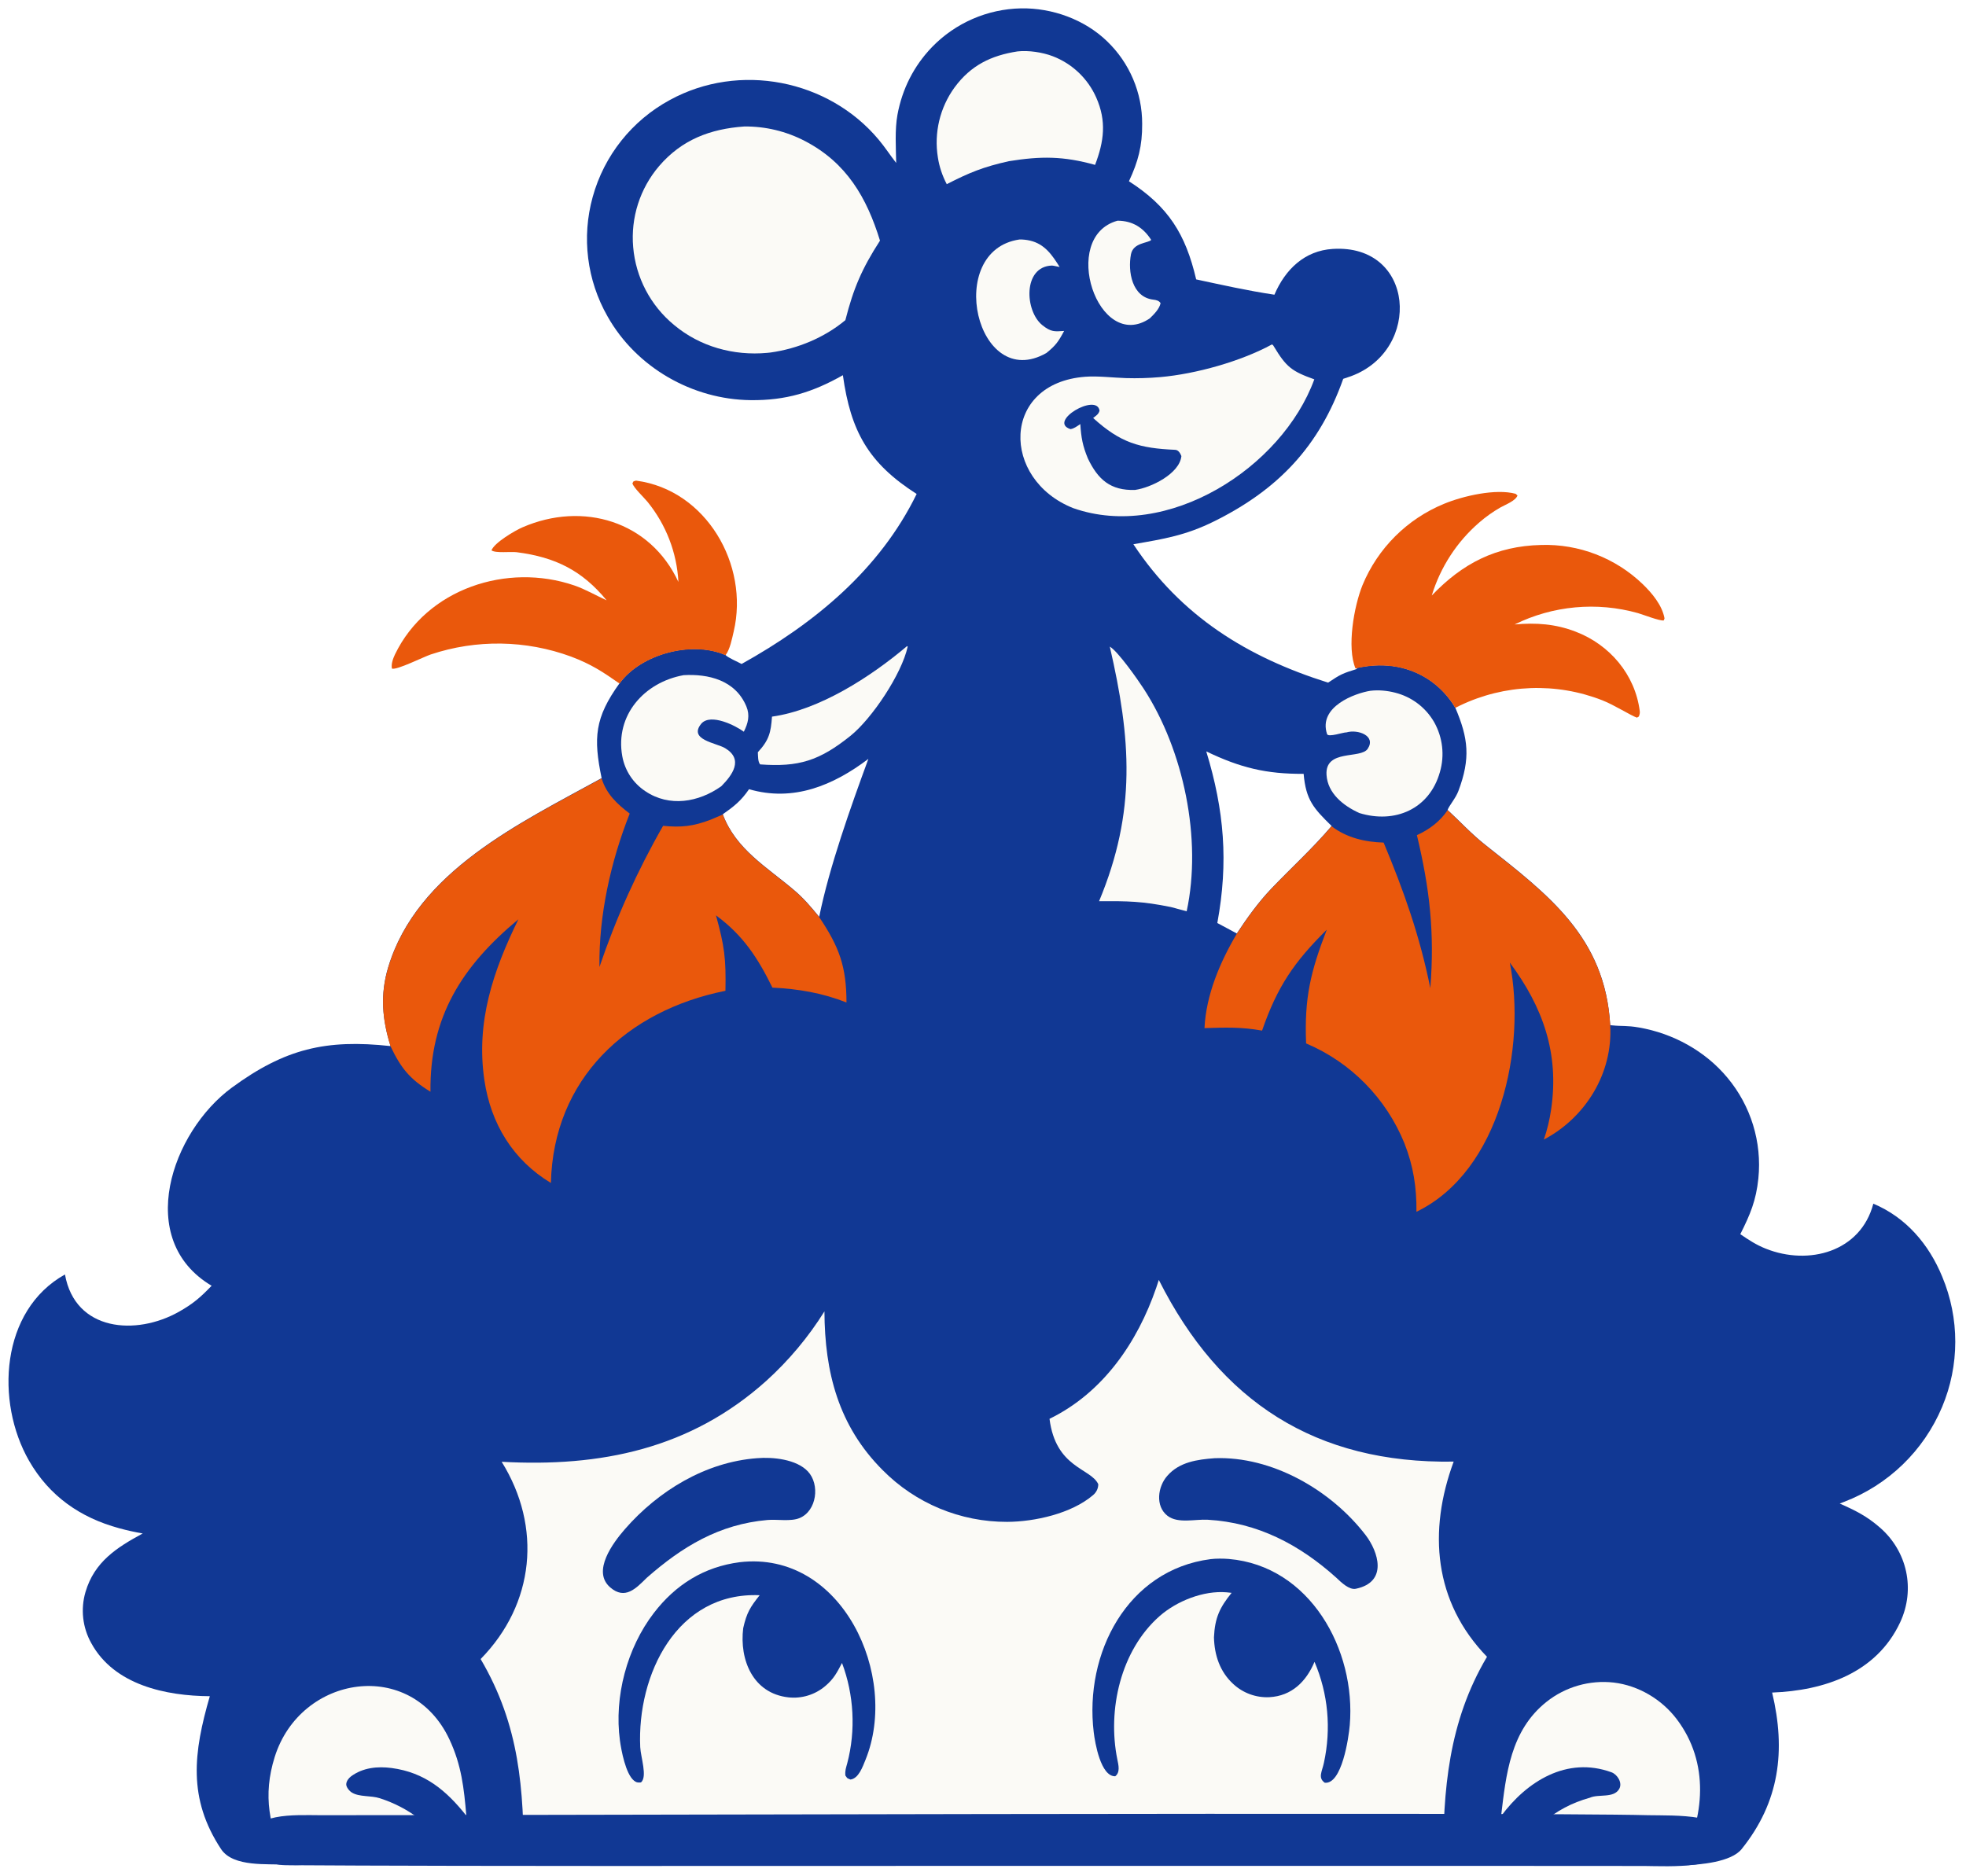
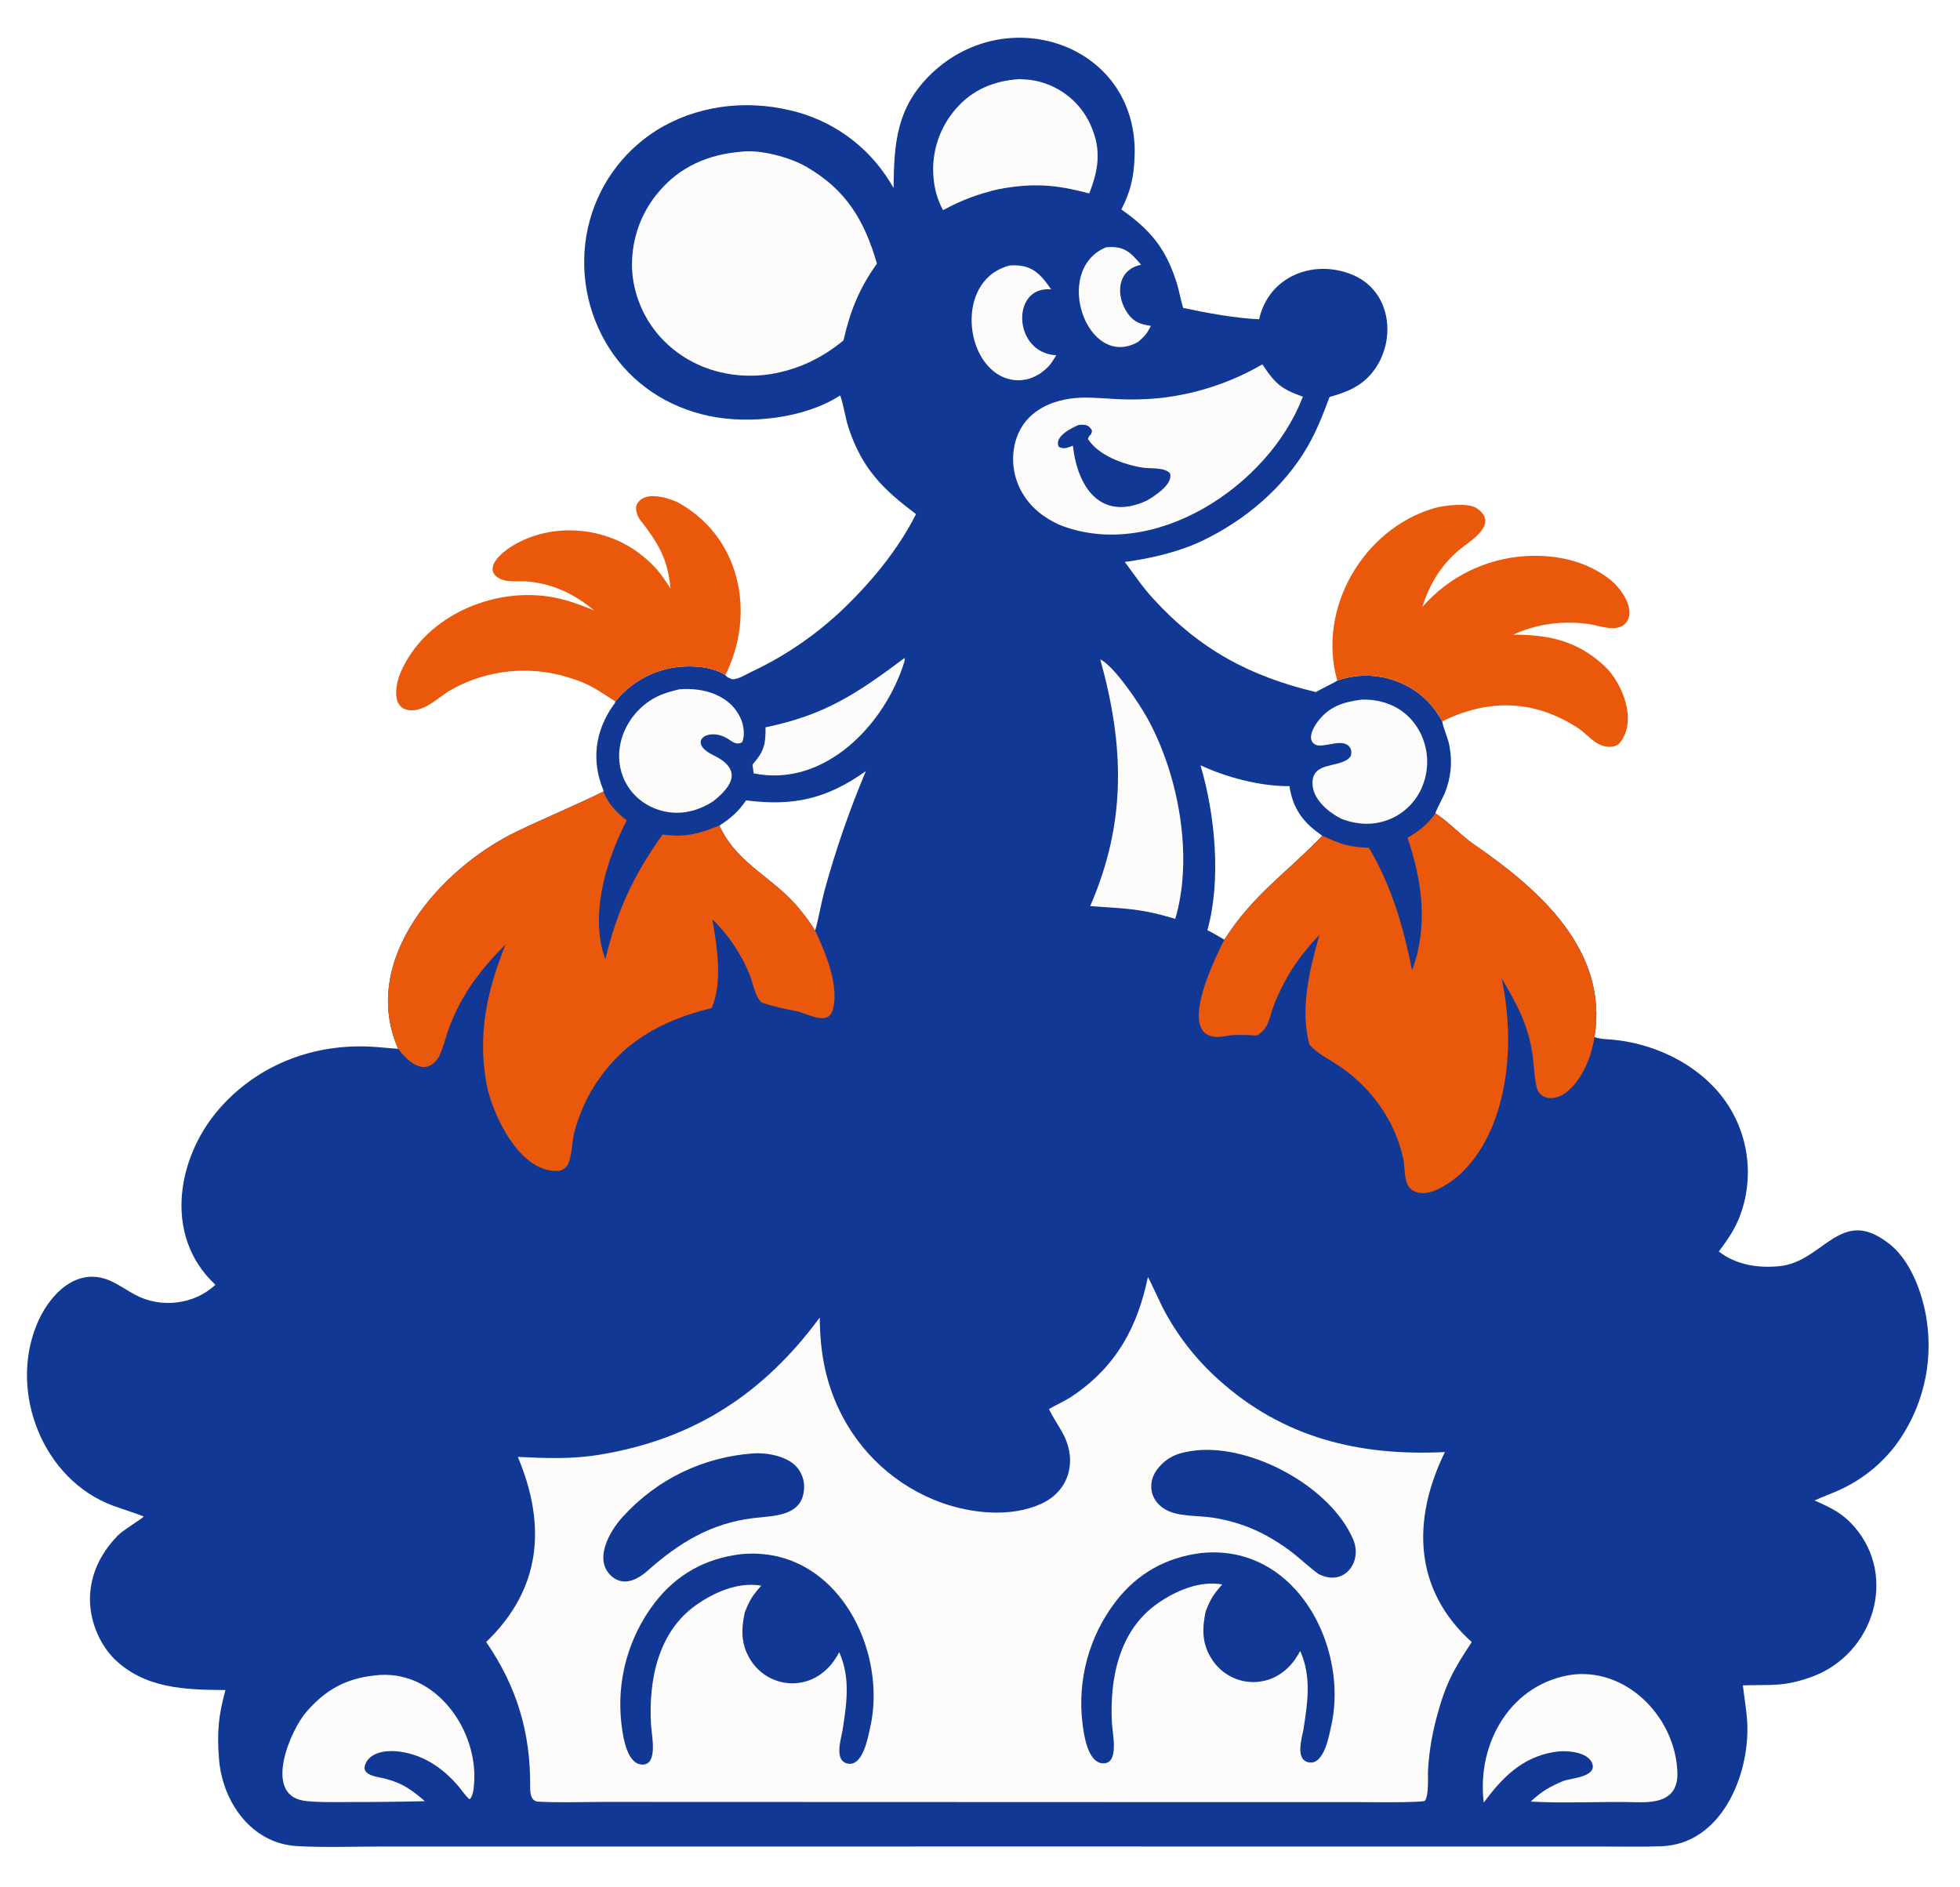
- <svg xmlns="http://www.w3.org/2000/svg" width="697" height="665" viewBox="27 76 697 665">
-   <path fill="#113894" transform="scale(0.999678 0.999678)" d="M344.83 133.82C344.74 128.46 344.32 122.02 345.28 116.75C346.96 107.63 351.06 99.45 357.53 92.73C365.83 84.16 377.18 79.22 389.12 78.99C400.17 78.8 411.63 82.93 419.62 90.66C427.6 98.32 432.1 108.91 432.07 119.98C432.12 127.77 430.67 133.29 427.38 140.32C441.33 149.29 447.46 159.01 451.22 175.13C460.82 177.18 469.17 179.08 478.97 180.56C482.82 171.57 489.67 164.94 499.65 164.32C528.8 162.49 531.4 200.16 506.12 209.47C505.21 209.8 504.29 210.11 503.37 210.4C494.92 234.23 480.45 249.61 457.6 260.94C447.47 265.96 439.87 267.17 428.95 269.07C445.84 294.6 469.27 309.12 498.01 318.16C502.49 315.17 503.09 314.9 508.26 313.3C507.92 312.99 508.11 313.05 507.73 313.04C516.57 310.99 525.38 311.8 533.19 316.72C537.26 319.32 540.66 322.86 543.11 327.02C547.76 337.93 548.57 345.01 544.21 356.61C543.24 359.18 541.03 361.64 540.38 363.31C544.91 367.49 548.76 371.73 553.66 375.62C576.14 393.41 596.28 408.4 598.06 439.66L598.77 439.73C602.35 440.1 603.94 439.73 608.28 440.49C620.39 442.59 631.77 448.83 639.64 458.31C647.94 468.26 651.9 481.12 650.6 494.02C649.8 501.85 647.69 506.87 644.19 513.8C647.25 515.87 649.77 517.56 653.21 518.93C668.44 525.02 686.88 520.09 691.37 502.98C702.96 507.83 711.08 517.38 715.8 528.87C721.99 543.66 721.97 560.34 715.75 575.11C709.23 590.6 696.69 602.74 680.99 608.75C680.48 608.95 679.96 609.15 679.45 609.34C685.06 611.82 689.09 613.83 693.71 617.86C703.42 626.31 706.34 639.77 700.88 651.48C692.44 669.52 673.93 675.68 655.48 676.39C660.39 696.95 658.11 715.21 644.65 731.92C640.97 736.48 630.19 737.52 623.19 737.7C608.23 738.08 592.65 736.78 577.67 737.01C572.82 737.09 567.73 737.08 562.91 736.9C560.67 736.49 541.72 736.76 538.82 736.93C528.92 737.23 517.79 737.01 507.8 737.01L451.22 737.01L392.11 737.02C381.33 737.02 369.86 737.22 359.18 736.91C357.42 736.6 355.37 736.82 353.55 736.91C348.39 737.2 341.83 737.01 336.57 737.01L305.03 737.02L212.8 736.97C207.04 736.33 194.62 736.78 188.66 736.92C174.77 737.58 159.96 736.63 145.97 737.02C140.86 737.16 132.61 737.9 127.56 737.47C122.45 736.96 109.74 738.5 105.41 731.92C93.56 713.94 95.62 697.67 101.42 677.68C85.88 677.58 67.519 673.75 59.39 658.88C56.29 653.36 55.54 646.8 57.33 640.71C60.49 629.99 68.44 624.92 77.62 619.96C74.82 619.47 72.05 618.86 69.31 618.11C55.48 614.36 44.5 606.7 37.31 594.17C25.33 573.27 27.14 540.84 50.05 528.09C53.66 548.34 75.31 549.85 90.42 541.34C95.45 538.51 98.07 536.24 102.06 532.09C74.56 515.76 87.84 477.49 109.25 461.8C128.04 448.02 142.61 444.58 165.52 447.08C162.55 437.64 161.78 428.75 164.67 419.14C174.91 385.01 211.62 367.89 240.37 352.03C237.42 337.75 237.9 330.63 246.72 318.39C254.35 307.91 272.45 303.14 284.3 308.35C285.09 309.29 288.62 310.77 290.01 311.54C315.73 297.22 338.94 278.21 352.09 251.24C334.94 240.27 328.7 228.97 325.93 209.11C315.17 215.2 305.73 218.09 293.24 217.96C272.57 217.75 252.66 206.37 242.47 188.26C235.14 175.41 233.24 160.17 237.2 145.9C241.25 131.18 251.15 118.76 264.59 111.48C289.16 98.04 320.77 104.21 338.62 125.56C340.89 128.27 342.69 131.08 344.83 133.82ZM458.72 403.43C461.11 404.65 463.3 405.92 465.63 407.14C469.26 401.62 473.3 396.01 477.86 391.23C485.1 383.65 492.43 377.03 499.25 369.01C492.93 362.79 490.14 359.87 489.33 350.51C476.12 350.6 466.87 348.36 454.8 342.55C461.18 363.49 462.71 381.78 458.72 403.43ZM283.34 364.85C287.97 377.31 299.13 383.64 308.71 391.82C312.23 394.82 314.61 397.72 317.53 401.23C321.11 383.54 328.75 362.16 334.97 345.21C322.56 354.6 308.4 360.55 292.65 355.96C289.82 360.08 287.4 362 283.34 364.85Z" />
-   <path fill="#FBFAF6" transform="scale(0.999678 0.999678)" d="M399.21 579.29C418.13 570.08 430.39 552.21 437.08 532.73C437.38 531.83 437.68 530.93 437.97 530.02C459.73 573.29 493.67 595.24 542.54 594.47C533.45 619.08 535.45 644.21 554.36 663.7C540.69 686.75 538.75 710.94 538.82 737.02C528.92 737.32 517.79 737.1 507.8 737.1L451.22 737.1L392.11 737.11C381.33 737.11 369.86 737.31 359.18 737C357.42 736.69 355.37 736.91 353.55 737C348.39 737.29 341.83 737.1 336.57 737.1L305.03 737.11L212.8 737.06C212.73 710.53 211.37 688.18 197.46 664.5C216.64 644.97 219.29 617.63 204.92 594.53C239.93 596.46 271.83 590.03 298.81 565.79C306.77 558.57 313.71 550.29 319.39 541.18C319.48 562.7 324.33 581.79 340.05 597.5C351.71 609.29 367.61 615.9 384.2 615.84C393.84 615.8 406.97 612.94 414.66 606.35C415.8 605.38 416.51 604.02 416.5 602.48C413.83 596.72 401.43 596.83 399.21 579.29Z" />
-   <path fill="#113894" transform="scale(0.999678 0.999678)" d="M456.34 629.06C458.22 628.82 460.93 628.84 462.8 629C491.61 631.46 507.96 661.24 505.69 687.96C505.31 692.42 502.89 709.04 496.82 708.37C494.33 706.61 495.84 704.5 496.52 701.32C499.16 689.16 498.03 676.83 493.19 665.49C490.27 672.45 485.11 677.61 477.16 678.03C472.46 678.25 467.87 676.58 464.41 673.39C459.62 669.01 457.69 663.13 457.53 656.8C457.84 649.91 459.56 646.23 463.79 641.02C463.19 640.94 462.59 640.87 461.99 640.83C453.79 640.14 444.32 643.94 438.27 649.25C424.42 661.43 419.69 682.5 423.26 700.1C423.67 702.12 424.34 704.68 422.51 706.08C417.39 706.18 415.36 694.35 414.89 690.47C411.5 662.5 426.76 632.88 456.34 629.06Z" />
-   <path fill="#113894" transform="scale(0.999678 0.999678)" d="M289.33 630.15C325.66 625.86 346.06 670.52 333.94 700.27C332.94 702.71 331.51 706.88 328.61 707.24C327.17 706.6 327.74 707.06 326.81 705.81C326.66 703.97 327.03 703.17 327.49 701.42C330.55 689.77 329.85 677.11 325.62 665.89C323.81 669.31 322.74 671.51 319.66 674.1C316.05 677.16 311.32 678.61 306.61 678.09C294.02 676.68 289.2 664.79 290.58 653.54C291.81 648.1 293.02 646.13 296.42 641.86C267 640.63 252.9 670.09 254.06 695.75C254.23 699.31 256.68 706.26 254.33 708.26C253.33 708.35 252.73 708.34 251.88 707.66C248.87 705.26 247.33 696.83 246.86 693.38C244.76 677.88 249.36 660.57 258.88 648.17C266.61 638.1 276.69 631.78 289.33 630.15Z" />
-   <path fill="#113894" transform="scale(0.999678 0.999678)" d="M457.76 593.26C478.04 592.49 499 604.5 511.29 620.5C515.84 626.43 519.32 637.19 507.84 639.57C505.47 640.06 502.61 637.26 500.91 635.64C487.84 623.89 473.01 616.1 455.35 615.09C450.81 614.83 444.76 616.55 441.05 613.69C436.63 610.27 437.6 603.3 440.99 599.5C445.27 594.59 451.63 593.72 457.76 593.26Z" />
-   <path fill="#113894" transform="scale(0.999678 0.999678)" d="M295.43 593.26C301.09 592.77 309.43 593.63 313.5 597.93C317.87 602.55 316.68 611.96 310.58 614.49C307.43 615.8 302.65 614.87 299.16 615.18C282.08 616.68 268.97 624.6 256.37 635.69C252.53 639.47 248.66 643.63 243.4 639.07C236.81 633.37 244.45 623.22 248.64 618.41C260.51 604.8 277.24 594.62 295.43 593.26Z" />
-   <path fill="#EA580C" transform="scale(0.999678 0.999678)" d="M165.52 447.18C162.55 437.73 161.78 428.84 164.67 419.23C174.91 385.11 211.62 367.98 240.37 352.13C242.07 357.68 245.86 361.21 250.33 364.61C243.6 381.57 239.34 400.75 239.6 419.02C245.48 401.65 253.04 384.89 262.17 368.95C268.6 369.59 272.92 369.11 279 366.79C279.65 366.55 283.09 365 283.34 364.94C287.97 377.4 299.13 383.74 308.71 391.91C312.23 394.91 314.61 397.81 317.53 401.32C324.66 411.96 327.17 418.83 327.21 431.61C318.57 428.21 310.17 426.8 300.94 426.34C295.73 415.77 290.61 407.85 280.92 400.7C283.95 411.68 284.51 416.08 284.28 427.47C249.35 434.46 223.26 458.66 222.38 495.63C208.96 487.53 201.1 474.67 198.8 459.23C195.72 438.51 201.92 420.37 210.85 402.11C190.88 418.7 179.35 436.73 179.67 463.27C172.33 458.78 169.23 454.94 165.52 447.18Z" />
-   <path fill="#EA580C" transform="scale(0.999678 0.999678)" d="M540.38 363.4C544.91 367.58 548.76 371.82 553.66 375.71C576.14 393.5 596.28 408.49 598.06 439.75C599.02 456.69 589.34 472.42 574.52 480.24C575.72 476.77 576.58 473.19 577.1 469.56C580.05 449.58 574.16 433.24 562.45 417.46C568.36 447.45 559.18 491.43 529.34 505.85C529.43 497.22 528.25 489.63 525.08 481.57C518.61 465.61 506.08 452.84 490.21 446.13C489.54 429.99 491.8 420.65 497.54 405.79C486.01 417.19 480 425.93 474.59 441.59C467.11 440.25 461.65 440.49 454.17 440.7C454.73 428.89 459.69 417.27 465.63 407.23C469.26 401.71 473.3 396.1 477.86 391.32C485.1 383.75 492.43 377.12 499.25 369.1C504.58 373.2 511.11 374.7 517.7 374.9C524.91 392.16 530.53 408.06 534.26 426.53C535.81 406.84 534.06 391.32 529.5 372.26C533.72 370.39 537.83 367.3 540.38 363.4Z" />
-   <path fill="#FBFAF6" transform="scale(0.999678 0.999678)" d="M559.35 720.22C561.12 705.42 562.63 689.86 575.5 679.65C582.21 674.33 590.78 671.88 599.3 672.84C608.1 673.89 616.3 678.78 621.63 685.8C633.36 701.24 631.62 720.83 622.82 737.05C607.86 737.43 592.65 736.87 577.67 737.1C572.82 737.18 567.73 737.17 562.91 736.99C569.42 725.3 577.92 717.28 590.84 713.69C593.98 712.29 599.26 713.96 601.23 710.6C602.54 708.38 600.52 705.4 598.52 704.67C582.65 698.88 568.4 707.95 559.35 720.22Z" />
-   <path fill="#FBFAF6" transform="scale(0.999678 0.999678)" d="M128.7 736.81C122.4 724.28 120.16 712.82 124.43 699.24C133.58 670.08 172.85 663.95 186.43 693.08C190.66 702.13 191.55 710.25 192.39 720.06C185.3 711.13 177.68 704.71 165.87 703.15C160.9 702.5 155.7 703 151.5 706.11C150.66 706.73 149.86 707.8 149.8 708.87C149.75 709.93 150.9 711.3 151.77 711.84C154.44 713.5 158.49 712.83 161.72 713.88C171.8 717.13 180.12 723.44 186.06 732.18C186.79 733.26 188.52 735.39 188.82 736.51C174.93 737.17 159.78 736.42 145.8 736.81C140.69 736.95 134.13 736.6 128.7 736.81Z" />
-   <path fill="#FBFAF6" transform="scale(0.999678 0.999678)" d="M290.95 120.89C298.46 120.81 305.86 122.59 312.53 126.08C327.23 133.76 334.4 146.12 339.09 161.38C332.68 171.32 329.7 178.25 326.81 189.59C319.35 195.8 309.85 199.73 300.3 201.06C299.89 201.11 299.48 201.15 299.07 201.19C287.17 202.28 275.23 198.99 266.03 191.27C257.69 184.39 252.47 174.43 251.56 163.68C250.65 153.25 253.95 142.9 260.74 134.95C268.79 125.56 278.91 121.74 290.95 120.89Z" />
-   <path fill="#FBFAF6" transform="scale(0.999678 0.999678)" d="M478.11 198.19C478.58 198.53 478.46 198.38 478.76 198.89C483.22 206.3 485.17 207.73 493.12 210.58C481.61 242.06 440.95 267.97 407.64 256.27C381.94 246.11 382 211.91 411.9 209.66C416.31 209.32 421.77 210 426.27 210.14C430.36 210.26 434.46 210.14 438.53 209.78C451.13 208.67 467.09 204.2 478.11 198.19Z" />
-   <path fill="#113894" transform="scale(0.999678 0.999678)" d="M410.13 226.44C409 227.19 407.98 228.03 406.65 228.24C398.39 225.57 416.01 215.21 416.95 221.69C416.59 222.99 415.77 223.42 414.68 224.29C424.43 233.15 431.18 235.02 443.79 235.58C444.92 235.63 445.61 236.83 445.98 237.8C445.35 244.05 435.19 249.03 429.53 249.81C420.81 250.09 416.36 246.08 412.81 238.63C410.97 234.19 410.44 231.3 410.13 226.44Z" />
-   <path fill="#FBFAF6" transform="scale(0.999678 0.999678)" d="M387.85 94.26C391.8 93.83 396.67 94.56 400.37 95.97C407.24 98.6 412.78 103.87 415.76 110.58C419.51 119.02 418.53 126.2 415.37 134.51C404.07 131.36 396.15 131.38 384.79 133.2C375.73 135.22 370.82 137.23 362.77 141.35C361.21 138.4 360.13 135.19 359.62 131.87C358.2 123.11 360.35 114.15 365.56 107C371.32 99.19 378.5 95.71 387.85 94.26Z" />
-   <path fill="#FBFAF6" transform="scale(0.999678 0.999678)" d="M420.59 305.38C423.51 307.09 430.51 317.08 432.59 320.29C446.79 342.12 453.36 373.69 447.85 399.27L442.26 397.76C431.99 395.68 427.08 395.64 416.79 395.68C430.09 363.77 428.12 338.05 420.59 305.38Z" />
-   <path fill="#FBFAF6" transform="scale(0.999678 0.999678)" d="M269.44 315.51C278.14 315.01 287.79 317.21 291.7 326.59C293.03 329.8 292.31 332.56 290.8 335.57C287.89 333.41 279.14 328.98 275.78 332.64C270.91 338.45 281.06 339.52 284.18 341.41C290.81 345.42 286.73 350.94 282.81 354.91C274.81 360.59 264.4 362.44 255.84 356.65C251.54 353.8 248.6 349.32 247.69 344.24C245.08 329.72 255.49 318.03 269.44 315.51Z" />
-   <path fill="#FBFAF6" transform="scale(0.999678 0.999678)" d="M513.01 321.05C515.85 320.7 519.02 321 521.78 321.72C527.6 323.19 532.57 326.92 535.58 332.11C538.65 337.52 539.4 343.94 537.65 349.91C533.92 363.09 521.64 368.27 509.11 364.42C503.38 361.84 497.86 357.41 497.45 350.89C496.87 341.61 509.61 345.36 512.07 341.61C515.11 336.99 508.54 334.63 504.52 335.81C503.49 335.73 498.06 337.66 497.64 336.41C494.42 326.66 507.59 321.9 513.01 321.05Z" />
-   <path fill="#FBFAF6" transform="scale(0.999678 0.999678)" d="M388.58 160.97C389.83 160.95 391.08 161.09 392.3 161.37C397.52 162.58 400.19 166.53 402.8 170.73C402.22 170.64 400.52 170.21 400.08 170.22C389.7 170.54 390.38 186.4 396.72 191.41C399.75 193.81 400.98 193.65 404.39 193.41C402.33 197.27 401.42 198.54 398.12 201.23C373.26 215.44 361.77 164.83 388.58 160.97Z" />
-   <path fill="#FBFAF6" transform="scale(0.999678 0.999678)" d="M348.69 305.2L348.91 305.4C346.8 315.1 336.26 330.87 328.66 337C317.59 345.89 310.22 348.17 296.59 347.16C295.76 346.24 295.86 344.21 295.77 342.85C299.79 338.49 300.39 335.83 300.79 330.22C317.64 327.86 335.77 316.12 348.69 305.2Z" />
-   <path fill="#FBFAF6" transform="scale(0.999678 0.999678)" d="M423.33 154.31C428.61 154.33 432.44 156.71 435.28 161.13C434.14 162.33 428.9 162.02 428.09 166.25C426.94 172.3 428.44 181.43 436.01 182.31C437.09 182.43 438.04 182.67 438.6 183.56C438.14 185.67 436.29 187.46 434.78 188.95C416.4 201.43 402.63 159.99 423.33 154.31Z" />
-   <path fill="#EA580C" transform="scale(0.999678 0.999678)" d="M507.73 313.13C504.59 305.7 507.19 291.06 510.2 283.6C515.62 270.49 526.03 260.1 539.15 254.72C545.85 251.94 557.5 249.25 564.52 251.18L565.18 251.79C564.46 253.71 560.89 255.02 559.05 256.06C556.39 257.59 553.89 259.37 551.57 261.39C543.66 268.24 537.83 277.22 534.77 287.26C545.63 275.89 557.54 269.71 573.53 269.33C586.91 268.91 599.91 273.92 609.57 283.21C612.91 286.44 616.47 290.69 617.32 295.36L617.06 296.09C615.73 296.39 609.66 294 607.86 293.49C593.28 289.4 577.73 290.84 564.15 297.52C571.76 296.85 578.59 297.31 585.77 300.07C597.88 304.69 606.86 315.27 608.53 328.2C608.63 328.96 608.48 329.5 608.2 330.19L607.53 330.58C605.31 329.81 599.4 326.03 595.26 324.43C578.91 318.01 560.61 318.69 544.78 326.28C544.23 326.55 543.67 326.83 543.11 327.11C540.66 322.96 537.26 319.42 533.19 316.81C525.38 311.89 516.57 311.08 507.73 313.13Z" />
-   <path fill="#EA580C" transform="scale(0.999678 0.999678)" d="M267.6 282.45C267.06 272.06 263.22 262.13 256.66 254.05C255.24 252.32 251.9 249.22 251.28 247.51L251.63 246.81C251.92 246.69 252.41 246.48 252.71 246.52C277.44 249.84 292.76 276.34 287.22 299.98C286.6 302.61 285.91 306.35 284.3 308.44C272.45 303.23 254.35 308 246.72 318.49C240.68 314.27 236.63 311.6 229.53 308.92C213.5 303.03 195.96 302.76 179.76 308.17C177.24 309.02 167.67 313.81 166.01 313.18C165.65 311.62 166.42 309.53 167.09 308.14C178.35 284.83 206.87 275.5 230.72 283.7C234.58 285.03 238.4 287.25 242.14 288.96C233.53 278.48 224.04 273.65 210.25 271.9C208.11 271.63 202.75 272.32 201.31 271.24C202.29 268.54 209.63 264.21 212.37 263.04C233.69 253.8 257.59 260.82 267.6 282.45Z" />
-   <path fill="#113894" transform="scale(0.999678 0.999678)" d="M611.52 719.89C620.92 720.08 640.71 719.1 640.18 729.43C639.66 739.31 618.98 737.97 610.04 737.9C600.73 737.83 250.39 737.86 241.06 737.9C227.35 737.93 153.57 737.83 128.25 737.62C122.71 737.58 115.82 734.49 115.82 728.99C115.82 718.89 131.33 719.85 140.64 719.89C183.93 719.97 568.24 718.72 611.52 719.89Z" />
+ <svg xmlns="http://www.w3.org/2000/svg" width="698" height="672" viewBox="0 0 698 672">
+   <clipPath id="cl_4">
+     <rect x="0" y="-3.8146973e-06" width="698.437" height="672.026" />
+   </clipPath>
+   <g clip-path="url(#cl_4)">
+     <path fill="#113894" transform="matrix(0.586922 0 0 0.586922 -19.9551 -63.9745)" d="M576.2 223.081C576.4 195.55 578.1 173.717 599.4 153.467C646.2 109.012 725.6 136.757 722.4 204.831C721.9 216.862 719.9 225.37 714.4 236.115C732.1 248.489 741.5 259.847 748.1 281.035C749.6 285.883 750.4 291.198 751.9 295.847C765.2 298.712 784.3 302.232 798 302.716C803.8 276.532 831.2 265.847 854.9 275.852C883.2 287.804 881.6 328.541 857.2 343.336C851.9 346.534 846.8 348.109 840.7 349.913C836.9 360.163 833.1 369.986 827.6 379.593C813.2 404.81 789.2 424.91 763.2 437.288C749 443.997 732 447.934 716.5 449.977C722.5 458.076 727 464.92 733.9 472.479C762.1 503.227 792.6 519.453 832.4 528.928C835.3 527.205 844.2 522.963 845.4 521.984C858.7 517.308 873.3 518.155 886 524.337C896.2 529.289 903.7 536.863 909.1 546.747C909.9 551.583 912.7 556.734 913.6 562.353C915.3 572.07 914.3 580.978 910.7 590.204C910 591.9 904.7 602.011 905 602.502C913.1 607.815 920.5 615.958 928.5 621.485C967.5 648.335 1010.1 685.346 1001.5 738.289C1005.6 739.667 1009.1 739.526 1013.4 739.959C1042.1 742.879 1071.4 758.571 1085.4 784.39C1095 802.018 1097.1 822.704 1091.4 841.914C1088.2 852.655 1083.5 859.613 1076.9 868.409C1087.6 876.633 1100.8 878.571 1113.7 877.301C1140.1 874.705 1150.4 841.484 1178.7 862.523C1192.9 872.327 1200.6 893.664 1203 909.749C1207.2 936.66 1200.4 964.128 1184.2 985.968C1175.2 997.767 1163.4 1007.14 1149.8 1013.24C1145.3 1015.32 1139.2 1017.48 1135 1019.49C1144.9 1023.88 1151.8 1027.05 1159 1035.27C1185.7 1065.78 1170.6 1112.82 1133.5 1126.41C1116.1 1132.76 1108.9 1131.09 1091.5 1131.68C1092.4 1139.28 1093.9 1147.67 1094.2 1155.23C1095.4 1186.69 1078.3 1228.02 1042 1229.3C1030.4 1229.72 1018.4 1229.46 1006.7 1229.47L931.9 1229.47L686.2 1229.45L367.7 1229.46L266.2 1229.46C249.4 1229.46 230.6 1230.13 214.2 1229.2C186.5 1227.63 169 1202.39 166.9 1176.45C165.6 1160.31 166.5 1150.01 170.8 1134.51C146.5 1134.35 121.7 1133.76 103 1115.27C93.8 1105.71 88.3 1091.71 88.6 1078.37C88.9 1063.72 95.5 1050.95 105.6 1040.62C109 1037.22 120 1030.72 121.2 1029.21C115 1026.71 108.6 1024.87 102.3 1022.53C60.2 1006.78 39.6 954.448 56 913.471C62.9 895.897 79.9 876.632 101.2 886.298C106.4 888.663 111.1 892.035 116.1 894.711C131.5 902.957 151.8 900.741 164.7 888.575C132.2 858.418 141.5 808.813 169.5 779.061C192.8 754.22 224.9 742.475 258.6 744.085C264.3 744.356 269.9 745.056 275.6 745.411C251.7 691.188 301.7 635.502 347.8 613.424C365.2 605.071 383 597.77 400.2 589.247C400.2 588.523 400.2 588.676 399.9 587.988C392.8 570.39 395.1 552.783 405.9 537.237C406.8 535.967 406.9 536.179 407.4 534.634C415.9 524.081 427.9 516.899 441.2 514.367C450.9 512.498 465.7 512.955 474.1 518.625C475.2 520.078 476.5 520.423 478.2 521.166C482 521.283 486.3 518.378 489.9 516.674C509.5 507.489 527.5 495.321 543.4 480.604C561.4 463.734 578.7 443.137 589.8 420.933C569.5 405.735 557.2 393.472 548.9 368.713C546.9 362.558 545.8 354.264 543.8 348.937C522.4 362.876 488.7 366.64 463.9 361.332C439 356.006 417.5 341.896 403.7 320.345C389.9 298.699 385.2 272.458 390.7 247.365C396.1 222.851 411.1 201.519 432.3 188.107C456.3 173.131 485.7 169.414 513 175.841C538.5 181.558 560.5 197.339 574.1 219.578C574.8 220.738 575.5 221.906 576.2 223.081ZM766.6 673.411C770.3 675.297 773.4 677.129 776.9 679.203C794.3 651.822 814.2 639.123 836.3 616.158L832.7 613.478C823.3 606.31 818.1 597.792 816.4 586.023C799 586.212 778.1 580.712 762.4 573.354C771.3 603.198 775.1 643.109 766.6 673.411ZM470.5 609.989C479.5 629.581 496.1 637.99 511.4 652.301C517.7 658.28 524 666.268 528.6 673.67C530.8 665.98 532.1 657.695 534.2 649.693C541 624.872 549.4 600.539 559.4 576.864C535.9 593.714 515.3 598.368 486.7 594.666C482 601.532 477.3 605.578 470.5 609.989Z" />
+     <path fill="#EA580C" transform="matrix(0.586922 0 0 0.586922 -19.9551 -63.9745)" d="M400.2 589.247C402.5 596.121 408.5 602.496 414.3 606.763C402.1 630.385 392.1 662.431 400.5 688.756C400.8 689.53 401 690.302 401.3 691.072C408.5 661.361 418.3 640.268 436 615.382C446.6 616.771 453.2 616.079 463.4 612.629C464.4 612.276 469.9 610.117 470.5 609.989C479.5 629.581 496.1 637.99 511.4 652.301C517.7 658.28 524 666.268 528.6 673.67C534.6 686.446 543.3 706.615 539.4 721.379C536.6 732.387 523.2 723.415 516.5 722.438C510 721.199 503.1 719.657 496.9 717.635C492.7 716.012 490.6 704.643 488.9 700.465C483.7 687.792 476 676.327 466.2 666.794C469 682.613 472.7 705.847 465.7 720.704C435 728.367 411.2 741.268 393.9 769.124C389.1 776.772 384.8 787.125 382.5 795.928C381 802.191 381.2 809.533 378.7 815.445C378 817.237 375.1 819.314 373.3 819.459C348.9 821.44 332.4 783.75 329.3 767.228C323.5 735.935 329.8 709.27 340.8 682.053C325.8 697.035 314.6 711.685 306.9 731.549C304.8 736.896 302.3 747.712 299.4 751.63C291.1 762.725 280.5 752.043 275.6 745.411C251.7 691.188 301.7 635.502 347.8 613.424C365.2 605.071 383 597.77 400.2 589.247Z" />
+     <path fill="#EA580C" transform="matrix(0.586922 0 0 0.586922 -19.9551 -63.9745)" d="M905 602.502C913.1 607.815 920.5 615.958 928.5 621.485C967.5 648.335 1010.1 685.346 1001.5 738.289C1001.3 739.541 1001.1 740.787 1000.8 742.027C998.5 752.937 992.7 766.226 983.1 772.694C977.7 776.524 968.8 776.767 966.5 769.195C964.9 762.775 964.8 755.917 963.9 749.314C961.6 731.649 954.2 717.771 945.2 702.771C947.7 714.811 949 727.064 949.1 739.353C949.1 767.42 942.2 799.097 921.8 819.717C916.2 825.33 904.8 833.519 896.7 832.942C884.3 832.057 887.3 820.062 885.3 811.541C883.7 804.483 881.3 797.645 878 791.177C870.5 776.553 859.3 764.138 845.5 755.147C839.1 750.895 833.8 748.663 828.5 742.882C822.7 721.299 828.6 697.05 834.6 676.254C822.3 689.01 813.5 702.302 807 718.826C803.6 727.303 804.7 731.829 796.9 737.32C791.6 737.163 783.5 736.541 778.5 737.566C745.3 744.401 769.3 694.002 776.9 679.203C794.3 651.822 814.2 639.123 836.3 616.158C836.9 616.276 842.1 618.672 843.2 619.114C850.7 622.304 856.5 623.095 864.6 623.421C878.6 647.044 885.4 671.203 890.8 697.764C900.7 671.138 897 643.51 888 617.349C895.2 613.184 900.1 609.369 905 602.502Z" />
+     <path fill="#FDFCFB" transform="matrix(0.586922 0 0 0.586922 -19.9551 -63.9745)" d="M730.5 883.904C731.3 884.834 738 899.63 739.4 902.304C747.9 918.72 759.3 933.461 773 945.815C812.5 981.645 859 992.653 910.7 990.099C890.7 1031.05 891.5 1073.45 927 1105.41C915.5 1122.67 910.9 1131.32 905.4 1152.12C902.8 1162.14 901.1 1172.39 900.5 1182.73C900.2 1187.61 901.2 1198.1 898.5 1201.79C894.5 1202.9 866.3 1202.52 860.6 1202.52L774.1 1202.52L398.8 1202.39C386.5 1202.43 373 1202.9 360.7 1202.24C356 1201.99 355.6 1197 355.7 1193C355.9 1160.04 347.6 1132.51 329 1105.34C362.6 1073.06 365.6 1034.4 348.2 993.032C365.6 993.856 380.7 994.519 398 991.675C455.2 982.268 497.5 954.491 531.4 908.448C531.5 928.19 534.5 946.13 543 964.144C555.5 990.512 577.8 1010.89 605.2 1020.81C623.8 1027.43 647.4 1029.9 665.8 1021.47C682.4 1013.9 687.5 996.362 679.7 980.347C677 974.91 673.4 970.088 670.8 964.652L670.5 963.983C675.5 961.078 679.9 959.348 685.1 955.832C711.4 937.928 724.2 914.236 730.5 883.904Z" />
+     <path fill="#113894" transform="matrix(0.586922 0 0 0.586922 -19.9551 -63.9745)" d="M482.8 1052.16C490.5 1051.28 498.4 1051.72 505.9 1053.46C549.5 1063.83 571.6 1117.12 561.8 1158.06C560.8 1162.33 557.8 1180.82 548.5 1179.16C539.9 1177.62 544.3 1164.37 545.2 1159.01C547.8 1142.56 550.1 1126.91 543.2 1111.54C540.3 1116.92 537.1 1121.19 532.1 1124.78C525.7 1129.44 517.7 1131.32 509.9 1130.01C501.7 1128.62 494.4 1123.85 489.8 1116.86C483.5 1107.31 483.6 1097.96 485.9 1087.38C489 1079.63 490.4 1077.45 495.9 1071.17C482.2 1068.77 467.7 1074.94 456.4 1082.91C433.4 1099.16 427.5 1128.08 429 1155.42C429.4 1162.12 433.3 1179.45 424.1 1179.72C414.4 1180.01 412 1162.77 411.1 1155.42C407.9 1128.96 415.2 1102.31 431.5 1081.24C444.6 1064.39 461.8 1054.85 482.8 1052.16Z" />
+     <path fill="#113894" transform="matrix(0.586922 0 0 0.586922 -19.9551 -63.9745)" d="M759.7 989.098C793.7 985.496 841.2 1011.04 855 1042.97C861 1056.75 849.5 1072.22 833.9 1064.01C827.9 1059.61 822.2 1054.07 816.2 1049.62C801.7 1039.01 787.6 1032.74 770 1029.92C760.5 1028.41 748.4 1029.61 740.4 1024.51C731.2 1018.72 730 1007.47 737.1 999.413C743.5 991.965 750.5 990.172 759.7 989.098Z" />
+     <path fill="#113894" transform="matrix(0.586922 0 0 0.586922 -19.9551 -63.9745)" d="M491.1 990.907C499.3 990.324 511.2 992.573 517 998.701C520.3 1002.22 522.1 1006.92 521.9 1011.76C521.3 1029.48 503.2 1028.66 490.8 1030.21C465.2 1033.37 445.8 1045.31 426.8 1062.22C421.2 1067.19 413.1 1071.5 406 1066.2C393.4 1056.43 403.6 1038.42 411.8 1029.44C432.6 1006.57 460.5 993.103 491.1 990.907Z" />
+     <path fill="#FDFCFB" transform="matrix(0.586922 0 0 0.586922 -19.9551 -63.9745)" d="M483.5 201.091C494.8 199.459 512.9 204.311 523 210.049C547.5 224.111 558.5 242.836 566.1 268.954C555.4 283.827 549.8 297.878 545.8 315.558C532.7 326.343 518.3 333.256 501.5 336.016C500 336.245 498.5 336.437 497 336.592C477.4 338.526 457.5 333.238 442.2 320.672C428.3 309.402 419.5 293.019 417.7 275.186C416.2 256.968 422 238.899 434 225.061C446.9 209.931 464 202.706 483.5 201.091Z" />
+     <path fill="#FDFCFB" transform="matrix(0.586922 0 0 0.586922 -19.9551 -63.9745)" d="M799.9 330.103C800.3 330.462 803 334.646 803.8 335.647C810.2 344.121 815 346.23 824.6 349.708L824.2 350.53C803.5 403.983 733.9 450.187 676.8 427.446C667.4 423.195 659.6 417.14 654.3 408.102C648.9 398.864 647.3 387.843 650 377.464C654.9 358.762 671.9 351.095 689.7 350.31C697 349.987 706.6 351.021 714.1 351.283C721.9 351.569 729.7 351.337 737.4 350.589C759.4 348.224 780.8 341.244 799.9 330.103Z" />
+     <path fill="#113894" transform="matrix(0.586922 0 0 0.586922 -19.9551 -63.9745)" d="M688.5 366.854C692.5 366.514 694.5 366.606 696.6 370.217C696 374.171 695.4 371.738 694.1 375.332C700.5 385.438 715.8 390.881 727.1 392.717C732.4 393.556 740.4 392.379 743.9 396.151C746 402.762 734.7 409.903 729.8 412.777C701.6 425.736 687.7 404.247 685 379.432C681.9 380.578 679.6 381.827 676.4 380.101C673.4 374.022 684.1 368.667 688.5 366.854Z" />
+     <path fill="#FDFCFB" transform="matrix(0.586922 0 0 0.586922 -19.9551 -63.9745)" d="M989.1 1125.02C1023 1121.83 1051.3 1152.88 1051.8 1185.4C1051.8 1201.08 1039.5 1202.9 1027.1 1202.57C1005.8 1202.02 984 1203.38 962.8 1202.18C969.5 1195.88 974.4 1193.11 982.8 1189.57C987.2 1188.05 1002.2 1187.2 1000.3 1179.74C998.2 1171.65 983.9 1170.9 976.9 1172.1C957.4 1175.42 945.5 1187.59 934.3 1202.82C929.8 1166.65 951 1129.76 989.1 1125.02Z" />
+     <path fill="#FDFCFB" transform="matrix(0.586922 0 0 0.586922 -19.9551 -63.9745)" d="M261.3 1125.66C296.6 1121.14 322.8 1156.28 321.8 1188.65C321.6 1192.19 321.5 1198.32 319 1200.82C317.3 1199.84 314.2 1195.33 312.7 1193.54C302.9 1181.61 289.6 1172.78 273.9 1171.61C267.2 1171.11 257.7 1172.6 255.4 1180.32C254 1185.01 259.9 1186.7 263.4 1187.33C276 1189.78 282.2 1193.64 291.8 1201.94C276.7 1202.31 261.7 1202.49 246.6 1202.46C239 1202.48 225.3 1202.78 218.2 1201.63C193.6 1197.67 210.2 1158.93 219.8 1147.87C231.5 1134.32 243.8 1127.54 261.3 1125.66Z" />
+     <path fill="#FDFCFB" transform="matrix(0.586922 0 0 0.586922 -19.9551 -63.9745)" d="M652.5 157.003C658.7 157.228 663.5 157.85 669.4 160.085C681.4 164.594 691 173.755 696 185.476C702.4 200.035 700.5 212.165 694.9 226.38C674.4 220.927 660.9 219.942 640 223.763C626.9 226.844 618 230.26 606.2 236.5C602.8 230.297 600.9 223.459 600.4 216.434C599.1 201.412 604 186.529 613.9 175.127C624.2 163.242 637.1 158.081 652.5 157.003Z" />
+     <path fill="#FDFCFB" transform="matrix(0.586922 0 0 0.586922 -19.9551 -63.9745)" d="M701.6 509.12C710.2 513.257 725.4 536.185 730.1 544.678C749.1 578.903 758.3 628.844 747.1 666.549L738.3 664.08C721.9 659.889 711.6 660.144 695.5 658.774C717.6 607.902 716.2 561.531 701.6 509.12Z" />
+     <path fill="#FDFCFB" transform="matrix(0.586922 0 0 0.586922 -19.9551 -63.9745)" d="M446 527.293C460.3 525.983 477.4 530.47 483.7 545.615C485.3 549.342 486.1 555.461 484.3 559.282C481.9 561.109 479.1 559.716 476.9 558.128C464.5 549.176 449.9 559.044 466.8 567.224C484.2 575.715 479 585.551 466.6 595.322C462.4 597.918 458.7 599.709 453.9 600.985C444.6 603.451 434.6 602.046 426.3 597.086C418.5 592.53 412.9 584.995 410.7 576.209C406 557.435 417.8 537.512 435.4 530.502C438.9 529.076 442.3 528.218 446 527.293Z" />
+     <path fill="#FDFCFB" transform="matrix(0.586922 0 0 0.586922 -19.9551 -63.9745)" d="M860 533.539C865.1 533.324 870.2 534.025 875 535.609C884.5 538.807 891.7 545.284 896.1 554.295C900.6 563.698 901.2 574.52 897.7 584.367C894.5 593.684 887.6 601.292 878.7 605.446C868.6 610.096 858.3 609.74 848.1 605.933C840.5 602.203 830.8 594.384 830.4 584.972C829.7 570.463 846.8 575.49 853.1 568.466C854.1 567.318 854.1 565.192 853.7 563.73C850.2 555.355 837.2 563.621 832 560.76C826.8 557.927 830.8 550.49 833.4 547.043C840.4 537.755 848.7 535.033 860 533.539Z" />
+     <path fill="#FDFCFB" transform="matrix(0.586922 0 0 0.586922 -19.9551 -63.9745)" d="M582.9 508.236C582.9 509.054 583 509.449 582.8 510.311C571.2 548.339 534.5 587.114 491.3 578.265L490.6 572.925C497.6 564.941 498.6 560.769 498.5 550.335C534.9 542.79 554 529.788 582.9 508.236Z" />
+     <path fill="#FDFCFB" transform="matrix(0.586922 0 0 0.586922 -19.9551 -63.9745)" d="M646.6 270.089C659.7 269.191 664.9 274.645 671.8 284.585C647.2 282.284 648.6 323.334 674.9 324.553C671.6 330.039 670.4 331.753 665.1 335.667C663 336.938 660.9 338.028 658.6 338.748C652.7 340.526 646.4 339.904 641 337.019C618.1 324.844 615.5 278.034 646.6 270.089Z" />
+     <path fill="#FDFCFB" transform="matrix(0.586922 0 0 0.586922 -19.9551 -63.9745)" d="M705 259.089C715.9 258.006 719.8 261.836 726.4 269.676C711.6 272.592 710.7 288.622 718.4 299.386C722.1 304.574 726.4 305.914 732.3 306.706C729.9 311.615 728.5 313.014 724.6 316.458C693.7 333.953 672.2 272.953 705 259.089Z" />
+     <path fill="#EA580C" transform="matrix(0.586922 0 0 0.586922 -19.9551 -63.9745)" d="M845.4 521.984C833.1 478.501 860.9 430.239 903.9 417.435C910 415.613 924.7 413.877 929.9 417.311C943.4 426.374 927.6 436.287 921.6 440.904C909.2 450.428 901.5 462.961 897 477.328C912.9 459.075 935.4 447.95 959.6 446.448C977.9 445.259 997.1 449.374 1011.6 461.221C1017.9 466.41 1026.9 479.277 1020.5 486.957C1015.4 493.183 1004.3 488.505 997.6 487.606C982 485.509 966.4 487.542 952.1 494.11C973.3 494.109 990.9 497.56 1007.6 513.184C1018.2 523.115 1028.1 546.64 1016.5 560.131C1015 561.841 1011.5 562.356 1009.5 562.098C1001.8 561.557 997.4 554.623 991.5 550.8C964.7 533.327 936.9 532.968 909.1 546.747C903.7 536.863 896.2 529.289 886 524.337C873.3 518.155 858.7 517.308 845.4 521.984Z" />
+     <path fill="#EA580C" transform="matrix(0.586922 0 0 0.586922 -19.9551 -63.9745)" d="M440.8 466.056C439.3 447.96 432.9 437.84 422.2 424.172C420.8 422.27 419.2 417.857 420.3 415.412C424.2 406.7 437.7 410.555 444.5 413.427C483.1 433.937 493 480.904 474.1 518.625C465.7 512.955 450.9 512.498 441.2 514.367C427.9 516.899 415.9 524.081 407.4 534.634C395.8 527.419 392.9 524.344 378.6 519.962C355 512.704 329.5 515.389 308 527.394C299.9 531.847 290.1 543.008 279.6 539.279C271.8 536.243 274.4 523.314 276.8 517.639C292 481.43 337 463.314 374.1 472.389C381.4 474.18 387.7 476.643 394.5 479.406C382.7 469.567 370 463.401 354.6 461.881C348.2 461.242 339.3 463.167 334.5 458.138C329 452.202 338.9 444.132 343.3 441.262C366.6 426.041 399 427.792 421.3 444.324C430.6 451.255 434.6 456.339 440.8 466.056Z" />
+     <path fill="#113894" transform="matrix(0.586922 0 0 0.586922 -19.9551 -63.9745)" d="M762.5 1051.41C770.2 1050.53 778.1 1050.97 785.6 1052.71C829.2 1063.08 851.3 1116.37 841.5 1157.31C840.5 1161.58 837.5 1180.07 828.2 1178.41C819.6 1176.87 824 1163.62 824.9 1158.26C827.5 1141.81 829.8 1126.16 822.9 1110.79C820 1116.17 816.8 1120.44 811.8 1124.03C805.4 1128.69 797.4 1130.57 789.6 1129.26C781.4 1127.87 774.1 1123.1 769.5 1116.11C763.2 1106.56 763.3 1097.21 765.6 1086.63C768.7 1078.88 770.1 1076.7 775.6 1070.42C761.9 1068.02 747.4 1074.19 736.1 1082.16C713.1 1098.41 707.2 1127.33 708.7 1154.67C709.1 1161.37 713 1178.7 703.8 1178.97C694.1 1179.26 691.7 1162.02 690.8 1154.67C687.6 1128.21 694.9 1101.56 711.2 1080.49C724.3 1063.64 741.5 1054.1 762.5 1051.41Z" />
+   </g>
</svg>
